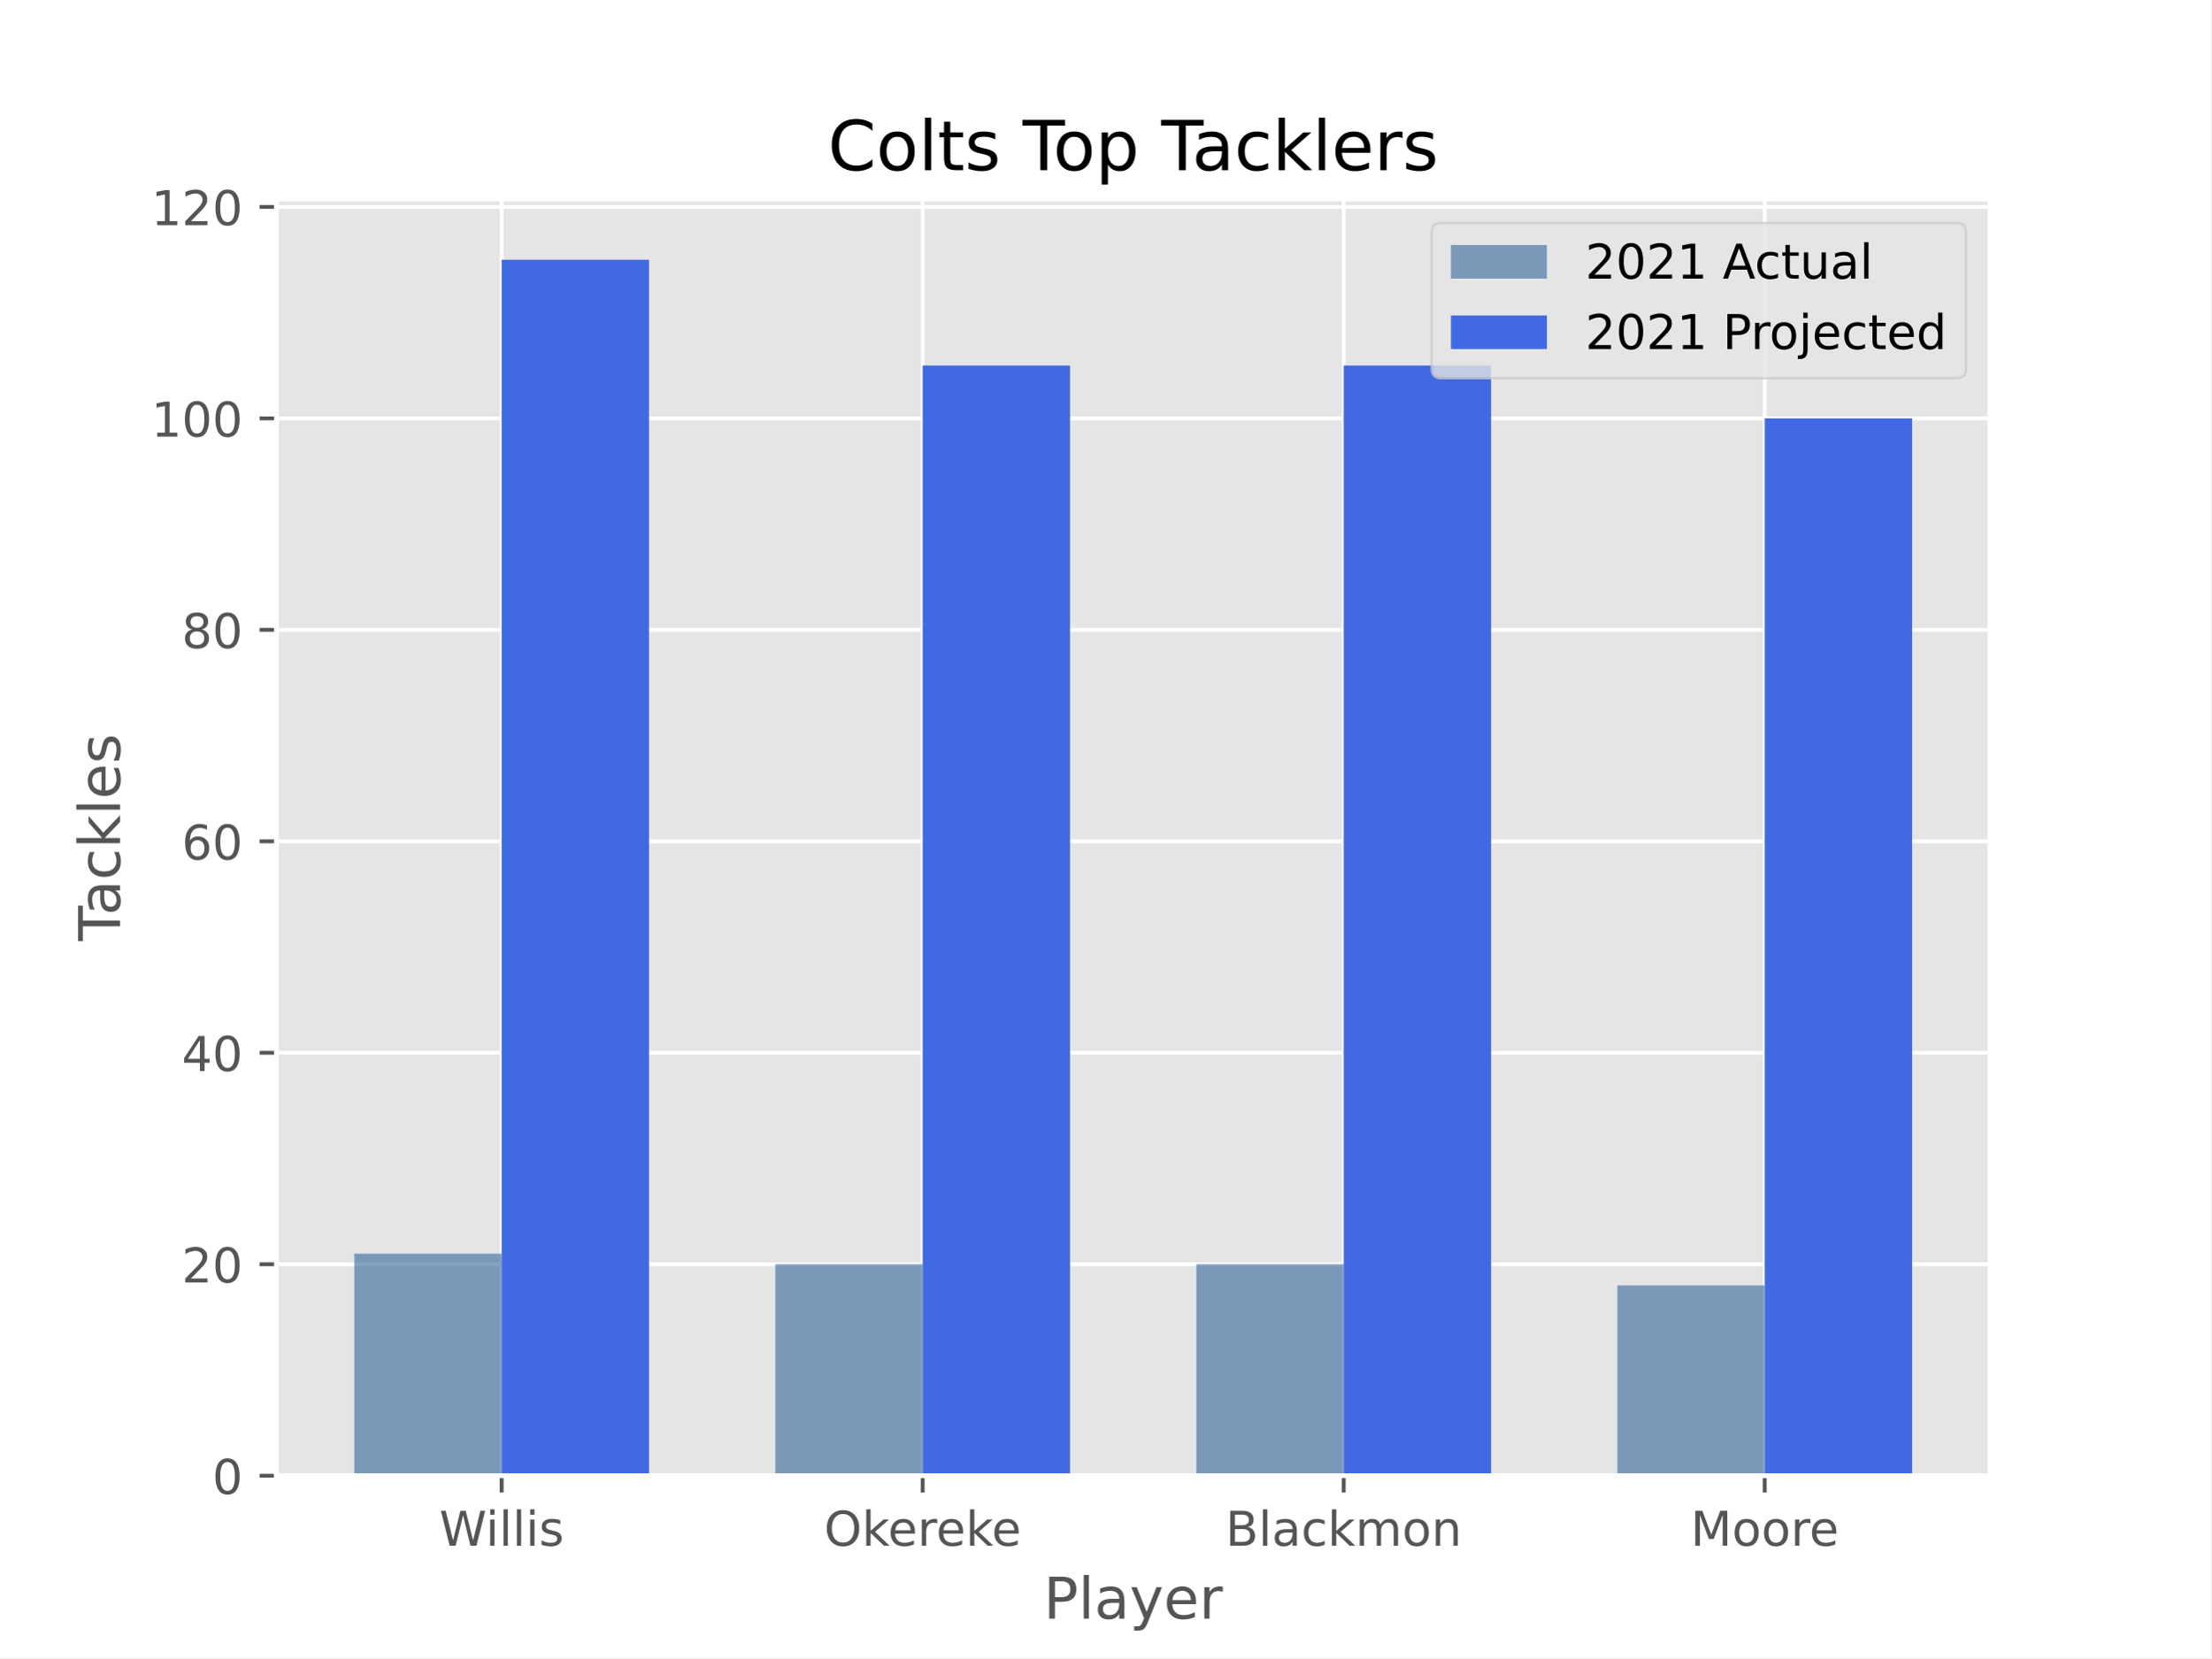
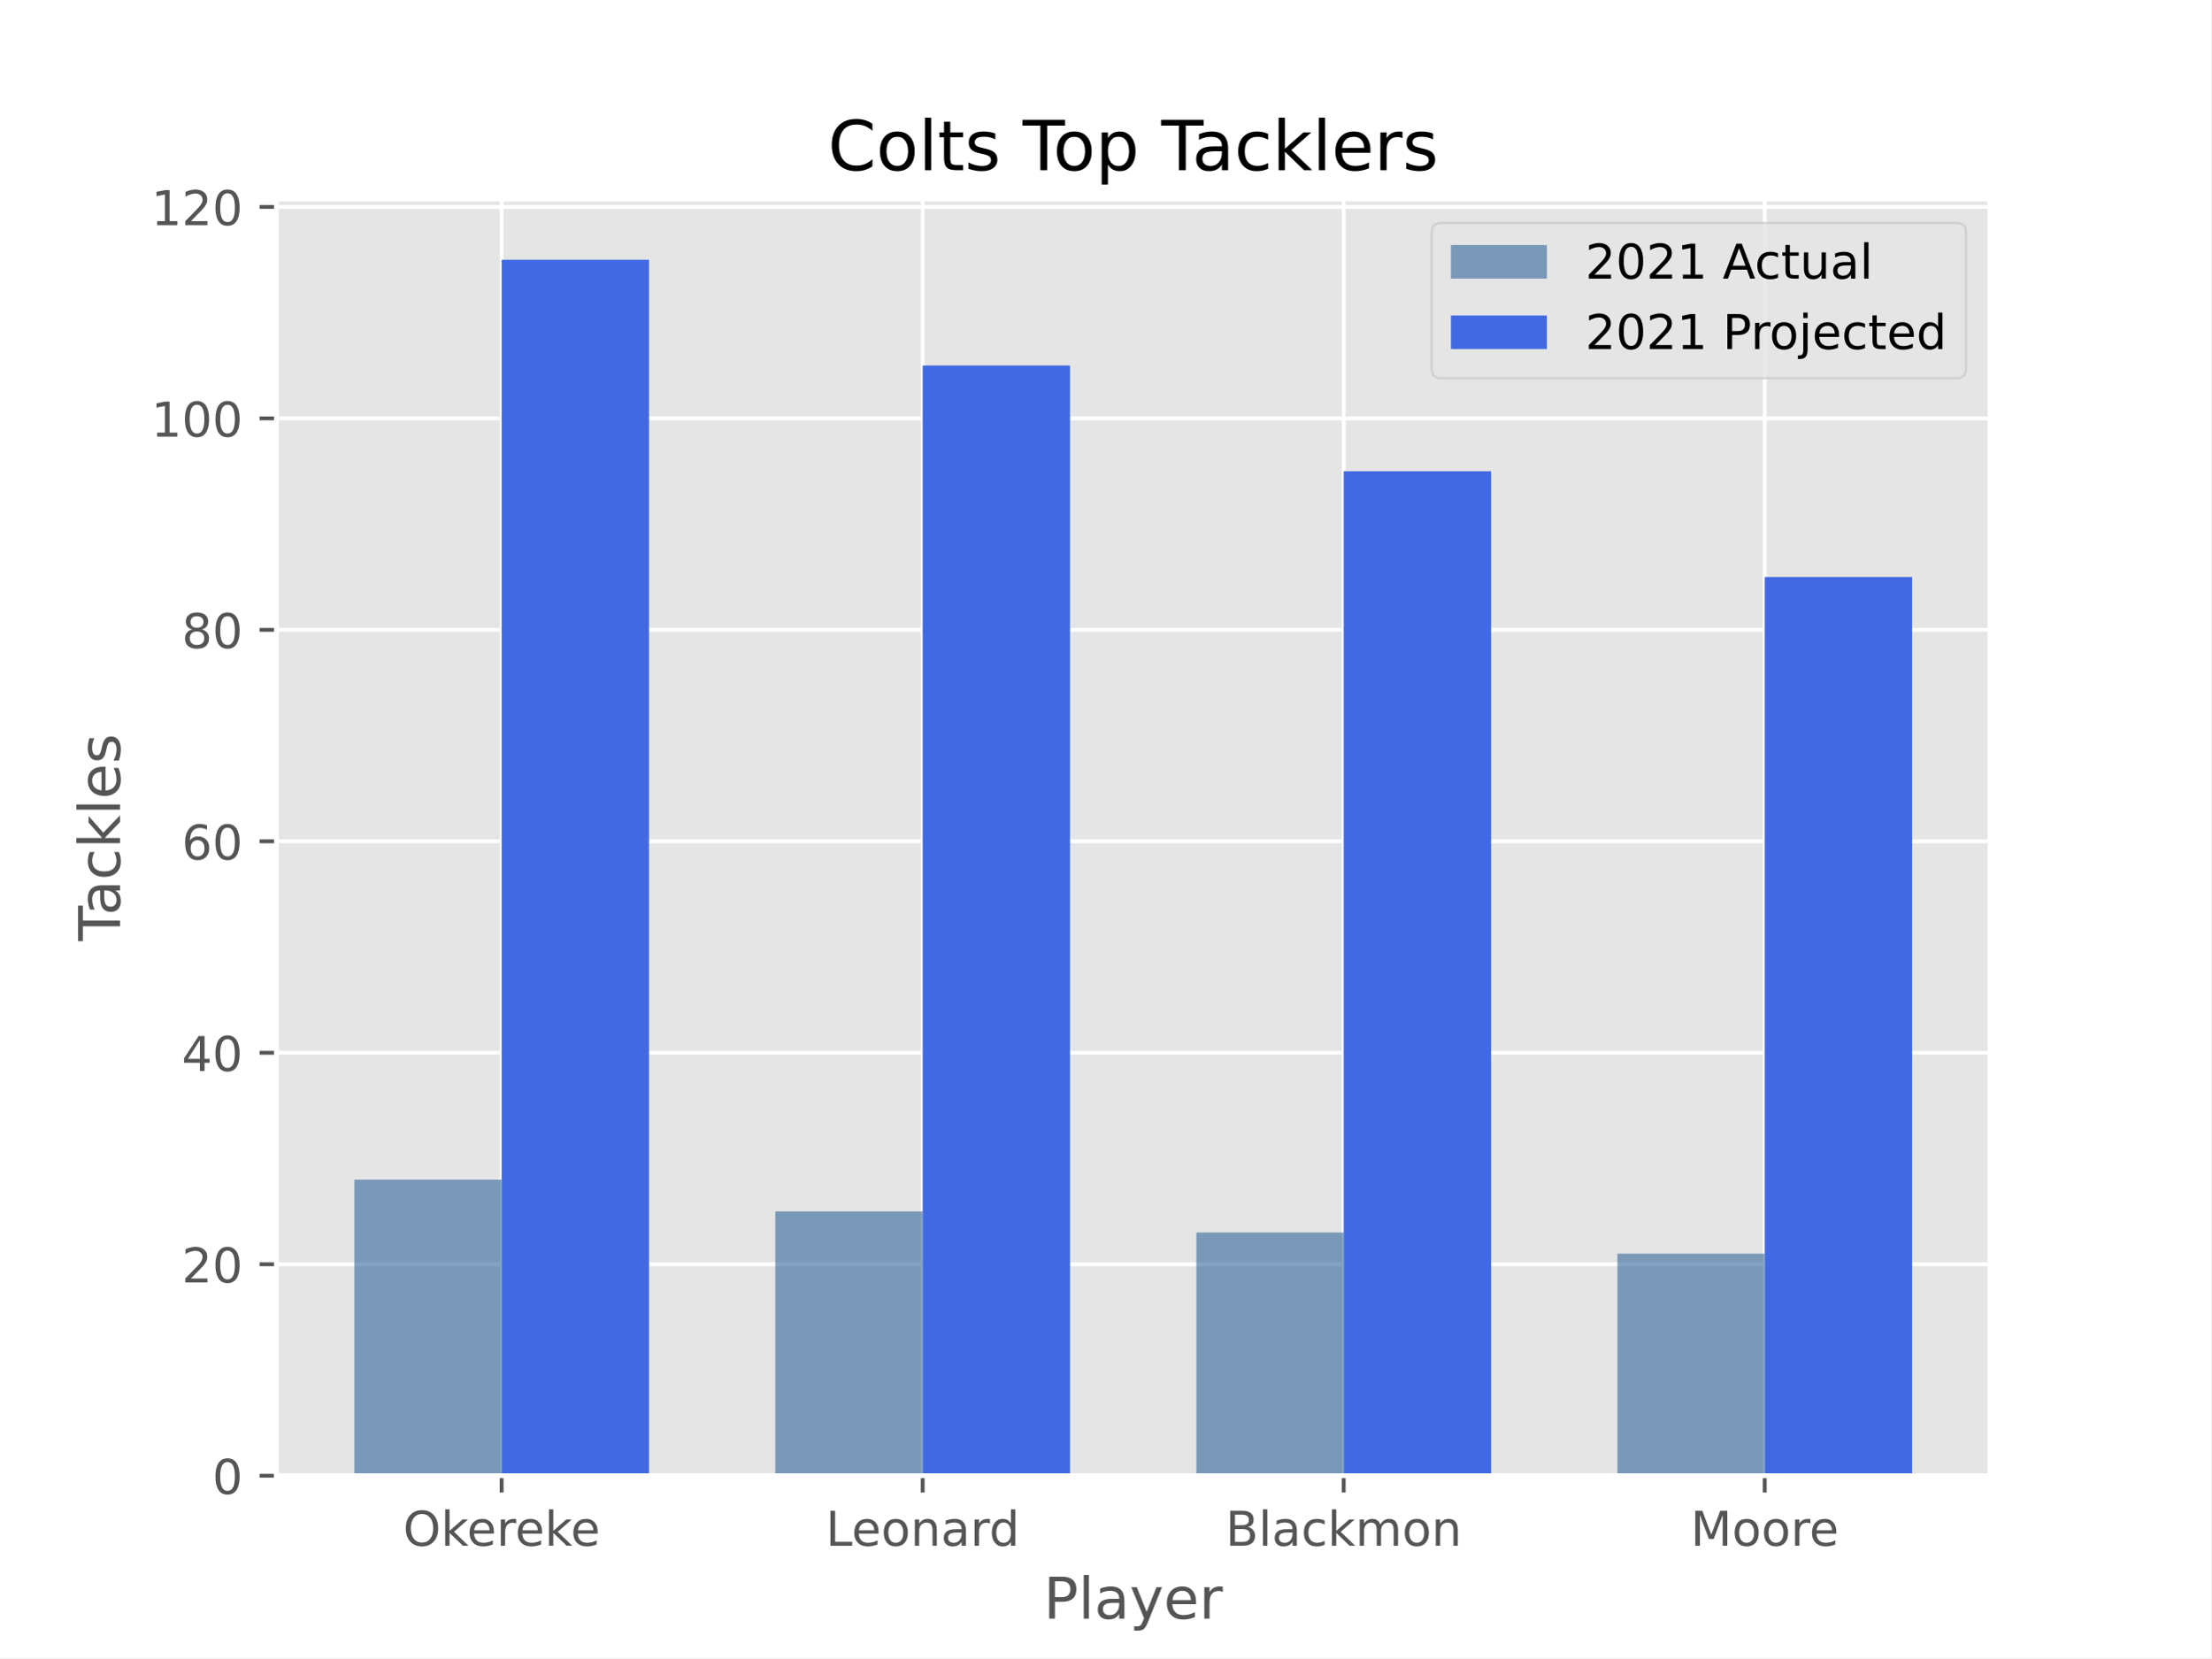
<svg xmlns="http://www.w3.org/2000/svg" xmlns:xlink="http://www.w3.org/1999/xlink" height="345.6pt" version="1.1" viewBox="0 0 460.8 345.6" width="460.8pt">
  <defs>
    <style type="text/css">*{stroke-linecap:butt;stroke-linejoin:round;}</style>
  </defs>
  <g id="figure_1">
    <g id="patch_1">
      <path d="M 0 345.6  L 460.8 345.6  L 460.8 0  L 0 0  z " style="fill:#ffffff;" />
    </g>
    <g id="axes_1">
      <g id="patch_2">
        <path d="M 57.6 307.584  L 414.72 307.584  L 414.72 41.472  L 57.6 41.472  z " style="fill:#e5e5e5;" />
      </g>
      <g id="matplotlib.axis_1">
        <g id="xtick_1">
          <g id="line2d_1">
-             <path clip-path="url(#p666aec63d7)" d="M 104.543 307.584  L 104.543 41.472  " style="fill:none;stroke:#ffffff;stroke-linecap:square;stroke-width:0.8;" />
+             <path clip-path="url(#p96173e5611)" d="M 104.543 307.584  L 104.543 41.472  " style="fill:none;stroke:#ffffff;stroke-linecap:square;stroke-width:0.8;" />
          </g>
          <g id="line2d_2">
            <defs>
-               <path d="M 0 0  L 0 3.5  " id="mc0c460c2e5" style="stroke:#555555;stroke-width:0.8;" />
-             </defs>
-             <g>
-               <use style="fill:#555555;stroke:#555555;stroke-width:0.8;" x="104.543" xlink:href="#mc0c460c2e5" y="307.584" />
+               <path d="M 0 0  L 0 3.5  " id="m11c60d16bc" style="stroke:#555555;stroke-width:0.8;" />
+             </defs>
+             <g>
+               <use style="fill:#555555;stroke:#555555;stroke-width:0.8;" x="104.543" xlink:href="#m11c60d16bc" y="307.584" />
            </g>
          </g>
          <g id="text_1">
-             <g style="fill:#555555;" transform="translate(91.55111 322.1824)scale(0.1 -0.1)">
-               <defs>
-                 <path d="M 213 4666  L 850 4666  L 1831 722  L 2809 4666  L 3519 4666  L 4500 722  L 5478 4666  L 6119 4666  L 4947 0  L 4153 0  L 3169 4050  L 2175 0  L 1381 0  L 213 4666  z " id="DejaVuSans-57" transform="scale(0.015625)" />
-                 <path d="M 603 3500  L 1178 3500  L 1178 0  L 603 0  L 603 3500  z M 603 4863  L 1178 4863  L 1178 4134  L 603 4134  L 603 4863  z " id="DejaVuSans-69" transform="scale(0.015625)" />
-                 <path d="M 603 4863  L 1178 4863  L 1178 0  L 603 0  L 603 4863  z " id="DejaVuSans-6c" transform="scale(0.015625)" />
-                 <path d="M 2834 3397  L 2834 2853  Q 2591 2978 2328 3040  Q 2066 3103 1784 3103  Q 1356 3103 1142 2972  Q 928 2841 928 2578  Q 928 2378 1081 2264  Q 1234 2150 1697 2047  L 1894 2003  Q 2506 1872 2764 1633  Q 3022 1394 3022 966  Q 3022 478 2636 193  Q 2250 -91 1575 -91  Q 1294 -91 989 -36  Q 684 19 347 128  L 347 722  Q 666 556 975 473  Q 1284 391 1588 391  Q 1994 391 2212 530  Q 2431 669 2431 922  Q 2431 1156 2273 1281  Q 2116 1406 1581 1522  L 1381 1569  Q 847 1681 609 1914  Q 372 2147 372 2553  Q 372 3047 722 3315  Q 1072 3584 1716 3584  Q 2034 3584 2315 3537  Q 2597 3491 2834 3397  z " id="DejaVuSans-73" transform="scale(0.015625)" />
-               </defs>
-               <use xlink:href="#DejaVuSans-57" />
-               <use x="96.627" xlink:href="#DejaVuSans-69" />
-               <use x="124.41" xlink:href="#DejaVuSans-6c" />
-               <use x="152.193" xlink:href="#DejaVuSans-6c" />
-               <use x="179.977" xlink:href="#DejaVuSans-69" />
-               <use x="207.76" xlink:href="#DejaVuSans-73" />
-             </g>
-           </g>
-         </g>
-         <g id="xtick_2">
-           <g id="line2d_3">
-             <path clip-path="url(#p666aec63d7)" d="M 192.288 307.584  L 192.288 41.472  " style="fill:none;stroke:#ffffff;stroke-linecap:square;stroke-width:0.8;" />
-           </g>
-           <g id="line2d_4">
-             <g>
-               <use style="fill:#555555;stroke:#555555;stroke-width:0.8;" x="192.288" xlink:href="#mc0c460c2e5" y="307.584" />
-             </g>
-           </g>
-           <g id="text_2">
-             <g style="fill:#555555;" transform="translate(171.751 322.1824)scale(0.1 -0.1)">
+             <g style="fill:#555555;" transform="translate(84.00657 322.1824)scale(0.1 -0.1)">
              <defs>
                <path d="M 2522 4238  Q 1834 4238 1429 3725  Q 1025 3213 1025 2328  Q 1025 1447 1429 934  Q 1834 422 2522 422  Q 3209 422 3611 934  Q 4013 1447 4013 2328  Q 4013 3213 3611 3725  Q 3209 4238 2522 4238  z M 2522 4750  Q 3503 4750 4090 4092  Q 4678 3434 4678 2328  Q 4678 1225 4090 567  Q 3503 -91 2522 -91  Q 1538 -91 948 565  Q 359 1222 359 2328  Q 359 3434 948 4092  Q 1538 4750 2522 4750  z " id="DejaVuSans-4f" transform="scale(0.015625)" />
                <path d="M 581 4863  L 1159 4863  L 1159 1991  L 2875 3500  L 3609 3500  L 1753 1863  L 3688 0  L 2938 0  L 1159 1709  L 1159 0  L 581 0  L 581 4863  z " id="DejaVuSans-6b" transform="scale(0.015625)" />
                <path d="M 3597 1894  L 3597 1613  L 953 1613  Q 991 1019 1311 708  Q 1631 397 2203 397  Q 2534 397 2845 478  Q 3156 559 3463 722  L 3463 178  Q 3153 47 2828 -22  Q 2503 -91 2169 -91  Q 1331 -91 842 396  Q 353 884 353 1716  Q 353 2575 817 3079  Q 1281 3584 2069 3584  Q 2775 3584 3186 3129  Q 3597 2675 3597 1894  z M 3022 2063  Q 3016 2534 2758 2815  Q 2500 3097 2075 3097  Q 1594 3097 1305 2825  Q 1016 2553 972 2059  L 3022 2063  z " id="DejaVuSans-65" transform="scale(0.015625)" />
                <path d="M 2631 2963  Q 2534 3019 2420 3045  Q 2306 3072 2169 3072  Q 1681 3072 1420 2755  Q 1159 2438 1159 1844  L 1159 0  L 581 0  L 581 3500  L 1159 3500  L 1159 2956  Q 1341 3275 1631 3429  Q 1922 3584 2338 3584  Q 2397 3584 2469 3576  Q 2541 3569 2628 3553  L 2631 2963  z " id="DejaVuSans-72" transform="scale(0.015625)" />
              </defs>
              <use xlink:href="#DejaVuSans-4f" />
              <use x="78.711" xlink:href="#DejaVuSans-6b" />
              <use x="132.996" xlink:href="#DejaVuSans-65" />
              <use x="194.52" xlink:href="#DejaVuSans-72" />
              <use x="233.383" xlink:href="#DejaVuSans-65" />
              <use x="294.906" xlink:href="#DejaVuSans-6b" />
              <use x="349.191" xlink:href="#DejaVuSans-65" />
            </g>
          </g>
        </g>
+         <g id="xtick_2">
+           <g id="line2d_3">
+             <path clip-path="url(#p96173e5611)" d="M 192.288 307.584  L 192.288 41.472  " style="fill:none;stroke:#ffffff;stroke-linecap:square;stroke-width:0.8;" />
+           </g>
+           <g id="line2d_4">
+             <g>
+               <use style="fill:#555555;stroke:#555555;stroke-width:0.8;" x="192.288" xlink:href="#m11c60d16bc" y="307.584" />
+             </g>
+           </g>
+           <g id="text_2">
+             <g style="fill:#555555;" transform="translate(172.0784 322.1824)scale(0.1 -0.1)">
+               <defs>
+                 <path d="M 628 4666  L 1259 4666  L 1259 531  L 3531 531  L 3531 0  L 628 0  L 628 4666  z " id="DejaVuSans-4c" transform="scale(0.015625)" />
+                 <path d="M 1959 3097  Q 1497 3097 1228 2736  Q 959 2375 959 1747  Q 959 1119 1226 758  Q 1494 397 1959 397  Q 2419 397 2687 759  Q 2956 1122 2956 1747  Q 2956 2369 2687 2733  Q 2419 3097 1959 3097  z M 1959 3584  Q 2709 3584 3137 3096  Q 3566 2609 3566 1747  Q 3566 888 3137 398  Q 2709 -91 1959 -91  Q 1206 -91 779 398  Q 353 888 353 1747  Q 353 2609 779 3096  Q 1206 3584 1959 3584  z " id="DejaVuSans-6f" transform="scale(0.015625)" />
+                 <path d="M 3513 2113  L 3513 0  L 2938 0  L 2938 2094  Q 2938 2591 2744 2837  Q 2550 3084 2163 3084  Q 1697 3084 1428 2787  Q 1159 2491 1159 1978  L 1159 0  L 581 0  L 581 3500  L 1159 3500  L 1159 2956  Q 1366 3272 1645 3428  Q 1925 3584 2291 3584  Q 2894 3584 3203 3211  Q 3513 2838 3513 2113  z " id="DejaVuSans-6e" transform="scale(0.015625)" />
+                 <path d="M 2194 1759  Q 1497 1759 1228 1600  Q 959 1441 959 1056  Q 959 750 1161 570  Q 1363 391 1709 391  Q 2188 391 2477 730  Q 2766 1069 2766 1631  L 2766 1759  L 2194 1759  z M 3341 1997  L 3341 0  L 2766 0  L 2766 531  Q 2569 213 2275 61  Q 1981 -91 1556 -91  Q 1019 -91 701 211  Q 384 513 384 1019  Q 384 1609 779 1909  Q 1175 2209 1959 2209  L 2766 2209  L 2766 2266  Q 2766 2663 2505 2880  Q 2244 3097 1772 3097  Q 1472 3097 1187 3025  Q 903 2953 641 2809  L 641 3341  Q 956 3463 1253 3523  Q 1550 3584 1831 3584  Q 2591 3584 2966 3190  Q 3341 2797 3341 1997  z " id="DejaVuSans-61" transform="scale(0.015625)" />
+                 <path d="M 2906 2969  L 2906 4863  L 3481 4863  L 3481 0  L 2906 0  L 2906 525  Q 2725 213 2448 61  Q 2172 -91 1784 -91  Q 1150 -91 751 415  Q 353 922 353 1747  Q 353 2572 751 3078  Q 1150 3584 1784 3584  Q 2172 3584 2448 3432  Q 2725 3281 2906 2969  z M 947 1747  Q 947 1113 1208 752  Q 1469 391 1925 391  Q 2381 391 2643 752  Q 2906 1113 2906 1747  Q 2906 2381 2643 2742  Q 2381 3103 1925 3103  Q 1469 3103 1208 2742  Q 947 2381 947 1747  z " id="DejaVuSans-64" transform="scale(0.015625)" />
+               </defs>
+               <use xlink:href="#DejaVuSans-4c" />
+               <use x="53.963" xlink:href="#DejaVuSans-65" />
+               <use x="115.486" xlink:href="#DejaVuSans-6f" />
+               <use x="176.668" xlink:href="#DejaVuSans-6e" />
+               <use x="240.047" xlink:href="#DejaVuSans-61" />
+               <use x="301.326" xlink:href="#DejaVuSans-72" />
+               <use x="340.689" xlink:href="#DejaVuSans-64" />
+             </g>
+           </g>
+         </g>
        <g id="xtick_3">
          <g id="line2d_5">
-             <path clip-path="url(#p666aec63d7)" d="M 280.032 307.584  L 280.032 41.472  " style="fill:none;stroke:#ffffff;stroke-linecap:square;stroke-width:0.8;" />
+             <path clip-path="url(#p96173e5611)" d="M 280.032 307.584  L 280.032 41.472  " style="fill:none;stroke:#ffffff;stroke-linecap:square;stroke-width:0.8;" />
          </g>
          <g id="line2d_6">
            <g>
-               <use style="fill:#555555;stroke:#555555;stroke-width:0.8;" x="280.032" xlink:href="#mc0c460c2e5" y="307.584" />
+               <use style="fill:#555555;stroke:#555555;stroke-width:0.8;" x="280.032" xlink:href="#m11c60d16bc" y="307.584" />
            </g>
          </g>
          <g id="text_3">
            <g style="fill:#555555;" transform="translate(255.4057 322.1824)scale(0.1 -0.1)">
              <defs>
                <path d="M 1259 2228  L 1259 519  L 2272 519  Q 2781 519 3026 730  Q 3272 941 3272 1375  Q 3272 1813 3026 2020  Q 2781 2228 2272 2228  L 1259 2228  z M 1259 4147  L 1259 2741  L 2194 2741  Q 2656 2741 2882 2914  Q 3109 3088 3109 3444  Q 3109 3797 2882 3972  Q 2656 4147 2194 4147  L 1259 4147  z M 628 4666  L 2241 4666  Q 2963 4666 3353 4366  Q 3744 4066 3744 3513  Q 3744 3084 3544 2831  Q 3344 2578 2956 2516  Q 3422 2416 3680 2098  Q 3938 1781 3938 1306  Q 3938 681 3513 340  Q 3088 0 2303 0  L 628 0  L 628 4666  z " id="DejaVuSans-42" transform="scale(0.015625)" />
-                 <path d="M 2194 1759  Q 1497 1759 1228 1600  Q 959 1441 959 1056  Q 959 750 1161 570  Q 1363 391 1709 391  Q 2188 391 2477 730  Q 2766 1069 2766 1631  L 2766 1759  L 2194 1759  z M 3341 1997  L 3341 0  L 2766 0  L 2766 531  Q 2569 213 2275 61  Q 1981 -91 1556 -91  Q 1019 -91 701 211  Q 384 513 384 1019  Q 384 1609 779 1909  Q 1175 2209 1959 2209  L 2766 2209  L 2766 2266  Q 2766 2663 2505 2880  Q 2244 3097 1772 3097  Q 1472 3097 1187 3025  Q 903 2953 641 2809  L 641 3341  Q 956 3463 1253 3523  Q 1550 3584 1831 3584  Q 2591 3584 2966 3190  Q 3341 2797 3341 1997  z " id="DejaVuSans-61" transform="scale(0.015625)" />
+                 <path d="M 603 4863  L 1178 4863  L 1178 0  L 603 0  L 603 4863  z " id="DejaVuSans-6c" transform="scale(0.015625)" />
                <path d="M 3122 3366  L 3122 2828  Q 2878 2963 2633 3030  Q 2388 3097 2138 3097  Q 1578 3097 1268 2742  Q 959 2388 959 1747  Q 959 1106 1268 751  Q 1578 397 2138 397  Q 2388 397 2633 464  Q 2878 531 3122 666  L 3122 134  Q 2881 22 2623 -34  Q 2366 -91 2075 -91  Q 1284 -91 818 406  Q 353 903 353 1747  Q 353 2603 823 3093  Q 1294 3584 2113 3584  Q 2378 3584 2631 3529  Q 2884 3475 3122 3366  z " id="DejaVuSans-63" transform="scale(0.015625)" />
                <path d="M 3328 2828  Q 3544 3216 3844 3400  Q 4144 3584 4550 3584  Q 5097 3584 5394 3201  Q 5691 2819 5691 2113  L 5691 0  L 5113 0  L 5113 2094  Q 5113 2597 4934 2840  Q 4756 3084 4391 3084  Q 3944 3084 3684 2787  Q 3425 2491 3425 1978  L 3425 0  L 2847 0  L 2847 2094  Q 2847 2600 2669 2842  Q 2491 3084 2119 3084  Q 1678 3084 1418 2786  Q 1159 2488 1159 1978  L 1159 0  L 581 0  L 581 3500  L 1159 3500  L 1159 2956  Q 1356 3278 1631 3431  Q 1906 3584 2284 3584  Q 2666 3584 2933 3390  Q 3200 3197 3328 2828  z " id="DejaVuSans-6d" transform="scale(0.015625)" />
-                 <path d="M 1959 3097  Q 1497 3097 1228 2736  Q 959 2375 959 1747  Q 959 1119 1226 758  Q 1494 397 1959 397  Q 2419 397 2687 759  Q 2956 1122 2956 1747  Q 2956 2369 2687 2733  Q 2419 3097 1959 3097  z M 1959 3584  Q 2709 3584 3137 3096  Q 3566 2609 3566 1747  Q 3566 888 3137 398  Q 2709 -91 1959 -91  Q 1206 -91 779 398  Q 353 888 353 1747  Q 353 2609 779 3096  Q 1206 3584 1959 3584  z " id="DejaVuSans-6f" transform="scale(0.015625)" />
-                 <path d="M 3513 2113  L 3513 0  L 2938 0  L 2938 2094  Q 2938 2591 2744 2837  Q 2550 3084 2163 3084  Q 1697 3084 1428 2787  Q 1159 2491 1159 1978  L 1159 0  L 581 0  L 581 3500  L 1159 3500  L 1159 2956  Q 1366 3272 1645 3428  Q 1925 3584 2291 3584  Q 2894 3584 3203 3211  Q 3513 2838 3513 2113  z " id="DejaVuSans-6e" transform="scale(0.015625)" />
              </defs>
              <use xlink:href="#DejaVuSans-42" />
              <use x="68.604" xlink:href="#DejaVuSans-6c" />
              <use x="96.387" xlink:href="#DejaVuSans-61" />
              <use x="157.666" xlink:href="#DejaVuSans-63" />
              <use x="212.646" xlink:href="#DejaVuSans-6b" />
              <use x="270.557" xlink:href="#DejaVuSans-6d" />
              <use x="367.969" xlink:href="#DejaVuSans-6f" />
              <use x="429.15" xlink:href="#DejaVuSans-6e" />
            </g>
          </g>
        </g>
        <g id="xtick_4">
          <g id="line2d_7">
-             <path clip-path="url(#p666aec63d7)" d="M 367.777 307.584  L 367.777 41.472  " style="fill:none;stroke:#ffffff;stroke-linecap:square;stroke-width:0.8;" />
+             <path clip-path="url(#p96173e5611)" d="M 367.777 307.584  L 367.777 41.472  " style="fill:none;stroke:#ffffff;stroke-linecap:square;stroke-width:0.8;" />
          </g>
          <g id="line2d_8">
            <g>
-               <use style="fill:#555555;stroke:#555555;stroke-width:0.8;" x="367.777" xlink:href="#mc0c460c2e5" y="307.584" />
+               <use style="fill:#555555;stroke:#555555;stroke-width:0.8;" x="367.777" xlink:href="#m11c60d16bc" y="307.584" />
            </g>
          </g>
          <g id="text_4">
            <g style="fill:#555555;" transform="translate(352.3244 322.1824)scale(0.1 -0.1)">
              <defs>
                <path d="M 628 4666  L 1569 4666  L 2759 1491  L 3956 4666  L 4897 4666  L 4897 0  L 4281 0  L 4281 4097  L 3078 897  L 2444 897  L 1241 4097  L 1241 0  L 628 0  L 628 4666  z " id="DejaVuSans-4d" transform="scale(0.015625)" />
              </defs>
              <use xlink:href="#DejaVuSans-4d" />
              <use x="86.279" xlink:href="#DejaVuSans-6f" />
              <use x="147.461" xlink:href="#DejaVuSans-6f" />
              <use x="208.643" xlink:href="#DejaVuSans-72" />
              <use x="247.506" xlink:href="#DejaVuSans-65" />
            </g>
          </g>
        </g>
        <g id="text_5">
          <g style="fill:#555555;" transform="translate(217.4888 337.3802)scale(0.12 -0.12)">
            <defs>
              <path d="M 1259 4147  L 1259 2394  L 2053 2394  Q 2494 2394 2734 2622  Q 2975 2850 2975 3272  Q 2975 3691 2734 3919  Q 2494 4147 2053 4147  L 1259 4147  z M 628 4666  L 2053 4666  Q 2838 4666 3239 4311  Q 3641 3956 3641 3272  Q 3641 2581 3239 2228  Q 2838 1875 2053 1875  L 1259 1875  L 1259 0  L 628 0  L 628 4666  z " id="DejaVuSans-50" transform="scale(0.015625)" />
              <path d="M 2059 -325  Q 1816 -950 1584 -1140  Q 1353 -1331 966 -1331  L 506 -1331  L 506 -850  L 844 -850  Q 1081 -850 1212 -737  Q 1344 -625 1503 -206  L 1606 56  L 191 3500  L 800 3500  L 1894 763  L 2988 3500  L 3597 3500  L 2059 -325  z " id="DejaVuSans-79" transform="scale(0.015625)" />
            </defs>
            <use xlink:href="#DejaVuSans-50" />
            <use x="60.303" xlink:href="#DejaVuSans-6c" />
            <use x="88.086" xlink:href="#DejaVuSans-61" />
            <use x="149.365" xlink:href="#DejaVuSans-79" />
            <use x="208.545" xlink:href="#DejaVuSans-65" />
            <use x="270.068" xlink:href="#DejaVuSans-72" />
          </g>
        </g>
      </g>
      <g id="matplotlib.axis_2">
        <g id="ytick_1">
          <g id="line2d_9">
-             <path clip-path="url(#p666aec63d7)" d="M 57.6 307.584  L 414.72 307.584  " style="fill:none;stroke:#ffffff;stroke-linecap:square;stroke-width:0.8;" />
+             <path clip-path="url(#p96173e5611)" d="M 57.6 307.584  L 414.72 307.584  " style="fill:none;stroke:#ffffff;stroke-linecap:square;stroke-width:0.8;" />
          </g>
          <g id="line2d_10">
            <defs>
-               <path d="M 0 0  L -3.5 0  " id="m3e9a47da35" style="stroke:#555555;stroke-width:0.8;" />
-             </defs>
-             <g>
-               <use style="fill:#555555;stroke:#555555;stroke-width:0.8;" x="57.6" xlink:href="#m3e9a47da35" y="307.584" />
+               <path d="M 0 0  L -3.5 0  " id="m90394d0666" style="stroke:#555555;stroke-width:0.8;" />
+             </defs>
+             <g>
+               <use style="fill:#555555;stroke:#555555;stroke-width:0.8;" x="57.6" xlink:href="#m90394d0666" y="307.584" />
            </g>
          </g>
          <g id="text_6">
            <g style="fill:#555555;" transform="translate(44.2375 311.3832)scale(0.1 -0.1)">
              <defs>
                <path d="M 2034 4250  Q 1547 4250 1301 3770  Q 1056 3291 1056 2328  Q 1056 1369 1301 889  Q 1547 409 2034 409  Q 2525 409 2770 889  Q 3016 1369 3016 2328  Q 3016 3291 2770 3770  Q 2525 4250 2034 4250  z M 2034 4750  Q 2819 4750 3233 4129  Q 3647 3509 3647 2328  Q 3647 1150 3233 529  Q 2819 -91 2034 -91  Q 1250 -91 836 529  Q 422 1150 422 2328  Q 422 3509 836 4129  Q 1250 4750 2034 4750  z " id="DejaVuSans-30" transform="scale(0.015625)" />
              </defs>
              <use xlink:href="#DejaVuSans-30" />
            </g>
          </g>
        </g>
        <g id="ytick_2">
          <g id="line2d_11">
-             <path clip-path="url(#p666aec63d7)" d="M 57.6 263.507  L 414.72 263.507  " style="fill:none;stroke:#ffffff;stroke-linecap:square;stroke-width:0.8;" />
+             <path clip-path="url(#p96173e5611)" d="M 57.6 263.507  L 414.72 263.507  " style="fill:none;stroke:#ffffff;stroke-linecap:square;stroke-width:0.8;" />
          </g>
          <g id="line2d_12">
            <g>
-               <use style="fill:#555555;stroke:#555555;stroke-width:0.8;" x="57.6" xlink:href="#m3e9a47da35" y="263.507" />
+               <use style="fill:#555555;stroke:#555555;stroke-width:0.8;" x="57.6" xlink:href="#m90394d0666" y="263.507" />
            </g>
          </g>
          <g id="text_7">
            <g style="fill:#555555;" transform="translate(37.875 267.3067)scale(0.1 -0.1)">
              <defs>
                <path d="M 1228 531  L 3431 531  L 3431 0  L 469 0  L 469 531  Q 828 903 1448 1529  Q 2069 2156 2228 2338  Q 2531 2678 2651 2914  Q 2772 3150 2772 3378  Q 2772 3750 2511 3984  Q 2250 4219 1831 4219  Q 1534 4219 1204 4116  Q 875 4013 500 3803  L 500 4441  Q 881 4594 1212 4672  Q 1544 4750 1819 4750  Q 2544 4750 2975 4387  Q 3406 4025 3406 3419  Q 3406 3131 3298 2873  Q 3191 2616 2906 2266  Q 2828 2175 2409 1742  Q 1991 1309 1228 531  z " id="DejaVuSans-32" transform="scale(0.015625)" />
              </defs>
              <use xlink:href="#DejaVuSans-32" />
              <use x="63.623" xlink:href="#DejaVuSans-30" />
            </g>
          </g>
        </g>
        <g id="ytick_3">
          <g id="line2d_13">
-             <path clip-path="url(#p666aec63d7)" d="M 57.6 219.431  L 414.72 219.431  " style="fill:none;stroke:#ffffff;stroke-linecap:square;stroke-width:0.8;" />
+             <path clip-path="url(#p96173e5611)" d="M 57.6 219.431  L 414.72 219.431  " style="fill:none;stroke:#ffffff;stroke-linecap:square;stroke-width:0.8;" />
          </g>
          <g id="line2d_14">
            <g>
-               <use style="fill:#555555;stroke:#555555;stroke-width:0.8;" x="57.6" xlink:href="#m3e9a47da35" y="219.431" />
+               <use style="fill:#555555;stroke:#555555;stroke-width:0.8;" x="57.6" xlink:href="#m90394d0666" y="219.431" />
            </g>
          </g>
          <g id="text_8">
            <g style="fill:#555555;" transform="translate(37.875 223.2302)scale(0.1 -0.1)">
              <defs>
                <path d="M 2419 4116  L 825 1625  L 2419 1625  L 2419 4116  z M 2253 4666  L 3047 4666  L 3047 1625  L 3713 1625  L 3713 1100  L 3047 1100  L 3047 0  L 2419 0  L 2419 1100  L 313 1100  L 313 1709  L 2253 4666  z " id="DejaVuSans-34" transform="scale(0.015625)" />
              </defs>
              <use xlink:href="#DejaVuSans-34" />
              <use x="63.623" xlink:href="#DejaVuSans-30" />
            </g>
          </g>
        </g>
        <g id="ytick_4">
          <g id="line2d_15">
-             <path clip-path="url(#p666aec63d7)" d="M 57.6 175.354  L 414.72 175.354  " style="fill:none;stroke:#ffffff;stroke-linecap:square;stroke-width:0.8;" />
+             <path clip-path="url(#p96173e5611)" d="M 57.6 175.354  L 414.72 175.354  " style="fill:none;stroke:#ffffff;stroke-linecap:square;stroke-width:0.8;" />
          </g>
          <g id="line2d_16">
            <g>
-               <use style="fill:#555555;stroke:#555555;stroke-width:0.8;" x="57.6" xlink:href="#m3e9a47da35" y="175.354" />
+               <use style="fill:#555555;stroke:#555555;stroke-width:0.8;" x="57.6" xlink:href="#m90394d0666" y="175.354" />
            </g>
          </g>
          <g id="text_9">
            <g style="fill:#555555;" transform="translate(37.875 179.1537)scale(0.1 -0.1)">
              <defs>
                <path d="M 2113 2584  Q 1688 2584 1439 2293  Q 1191 2003 1191 1497  Q 1191 994 1439 701  Q 1688 409 2113 409  Q 2538 409 2786 701  Q 3034 994 3034 1497  Q 3034 2003 2786 2293  Q 2538 2584 2113 2584  z M 3366 4563  L 3366 3988  Q 3128 4100 2886 4159  Q 2644 4219 2406 4219  Q 1781 4219 1451 3797  Q 1122 3375 1075 2522  Q 1259 2794 1537 2939  Q 1816 3084 2150 3084  Q 2853 3084 3261 2657  Q 3669 2231 3669 1497  Q 3669 778 3244 343  Q 2819 -91 2113 -91  Q 1303 -91 875 529  Q 447 1150 447 2328  Q 447 3434 972 4092  Q 1497 4750 2381 4750  Q 2619 4750 2861 4703  Q 3103 4656 3366 4563  z " id="DejaVuSans-36" transform="scale(0.015625)" />
              </defs>
              <use xlink:href="#DejaVuSans-36" />
              <use x="63.623" xlink:href="#DejaVuSans-30" />
            </g>
          </g>
        </g>
        <g id="ytick_5">
          <g id="line2d_17">
-             <path clip-path="url(#p666aec63d7)" d="M 57.6 131.278  L 414.72 131.278  " style="fill:none;stroke:#ffffff;stroke-linecap:square;stroke-width:0.8;" />
+             <path clip-path="url(#p96173e5611)" d="M 57.6 131.278  L 414.72 131.278  " style="fill:none;stroke:#ffffff;stroke-linecap:square;stroke-width:0.8;" />
          </g>
          <g id="line2d_18">
            <g>
-               <use style="fill:#555555;stroke:#555555;stroke-width:0.8;" x="57.6" xlink:href="#m3e9a47da35" y="131.278" />
+               <use style="fill:#555555;stroke:#555555;stroke-width:0.8;" x="57.6" xlink:href="#m90394d0666" y="131.278" />
            </g>
          </g>
          <g id="text_10">
            <g style="fill:#555555;" transform="translate(37.875 135.0771)scale(0.1 -0.1)">
              <defs>
                <path d="M 2034 2216  Q 1584 2216 1326 1975  Q 1069 1734 1069 1313  Q 1069 891 1326 650  Q 1584 409 2034 409  Q 2484 409 2743 651  Q 3003 894 3003 1313  Q 3003 1734 2745 1975  Q 2488 2216 2034 2216  z M 1403 2484  Q 997 2584 770 2862  Q 544 3141 544 3541  Q 544 4100 942 4425  Q 1341 4750 2034 4750  Q 2731 4750 3128 4425  Q 3525 4100 3525 3541  Q 3525 3141 3298 2862  Q 3072 2584 2669 2484  Q 3125 2378 3379 2068  Q 3634 1759 3634 1313  Q 3634 634 3220 271  Q 2806 -91 2034 -91  Q 1263 -91 848 271  Q 434 634 434 1313  Q 434 1759 690 2068  Q 947 2378 1403 2484  z M 1172 3481  Q 1172 3119 1398 2916  Q 1625 2713 2034 2713  Q 2441 2713 2670 2916  Q 2900 3119 2900 3481  Q 2900 3844 2670 4047  Q 2441 4250 2034 4250  Q 1625 4250 1398 4047  Q 1172 3844 1172 3481  z " id="DejaVuSans-38" transform="scale(0.015625)" />
              </defs>
              <use xlink:href="#DejaVuSans-38" />
              <use x="63.623" xlink:href="#DejaVuSans-30" />
            </g>
          </g>
        </g>
        <g id="ytick_6">
          <g id="line2d_19">
-             <path clip-path="url(#p666aec63d7)" d="M 57.6 87.201  L 414.72 87.201  " style="fill:none;stroke:#ffffff;stroke-linecap:square;stroke-width:0.8;" />
+             <path clip-path="url(#p96173e5611)" d="M 57.6 87.201  L 414.72 87.201  " style="fill:none;stroke:#ffffff;stroke-linecap:square;stroke-width:0.8;" />
          </g>
          <g id="line2d_20">
            <g>
-               <use style="fill:#555555;stroke:#555555;stroke-width:0.8;" x="57.6" xlink:href="#m3e9a47da35" y="87.201" />
+               <use style="fill:#555555;stroke:#555555;stroke-width:0.8;" x="57.6" xlink:href="#m90394d0666" y="87.201" />
            </g>
          </g>
          <g id="text_11">
            <g style="fill:#555555;" transform="translate(31.5125 91.00061)scale(0.1 -0.1)">
              <defs>
                <path d="M 794 531  L 1825 531  L 1825 4091  L 703 3866  L 703 4441  L 1819 4666  L 2450 4666  L 2450 531  L 3481 531  L 3481 0  L 794 0  L 794 531  z " id="DejaVuSans-31" transform="scale(0.015625)" />
              </defs>
              <use xlink:href="#DejaVuSans-31" />
              <use x="63.623" xlink:href="#DejaVuSans-30" />
              <use x="127.246" xlink:href="#DejaVuSans-30" />
            </g>
          </g>
        </g>
        <g id="ytick_7">
          <g id="line2d_21">
-             <path clip-path="url(#p666aec63d7)" d="M 57.6 43.125  L 414.72 43.125  " style="fill:none;stroke:#ffffff;stroke-linecap:square;stroke-width:0.8;" />
+             <path clip-path="url(#p96173e5611)" d="M 57.6 43.125  L 414.72 43.125  " style="fill:none;stroke:#ffffff;stroke-linecap:square;stroke-width:0.8;" />
          </g>
          <g id="line2d_22">
            <g>
-               <use style="fill:#555555;stroke:#555555;stroke-width:0.8;" x="57.6" xlink:href="#m3e9a47da35" y="43.125" />
+               <use style="fill:#555555;stroke:#555555;stroke-width:0.8;" x="57.6" xlink:href="#m90394d0666" y="43.125" />
            </g>
          </g>
          <g id="text_12">
            <g style="fill:#555555;" transform="translate(31.5125 46.92409)scale(0.1 -0.1)">
              <use xlink:href="#DejaVuSans-31" />
              <use x="63.623" xlink:href="#DejaVuSans-32" />
              <use x="127.246" xlink:href="#DejaVuSans-30" />
            </g>
          </g>
        </g>
        <g id="text_13">
          <g style="fill:#555555;" transform="translate(25.01687 196.1374)rotate(-90)scale(0.12 -0.12)">
            <defs>
              <path d="M -19 4666  L 3928 4666  L 3928 4134  L 2272 4134  L 2272 0  L 1638 0  L 1638 4134  L -19 4134  L -19 4666  z " id="DejaVuSans-54" transform="scale(0.015625)" />
+               <path d="M 2834 3397  L 2834 2853  Q 2591 2978 2328 3040  Q 2066 3103 1784 3103  Q 1356 3103 1142 2972  Q 928 2841 928 2578  Q 928 2378 1081 2264  Q 1234 2150 1697 2047  L 1894 2003  Q 2506 1872 2764 1633  Q 3022 1394 3022 966  Q 3022 478 2636 193  Q 2250 -91 1575 -91  Q 1294 -91 989 -36  Q 684 19 347 128  L 347 722  Q 666 556 975 473  Q 1284 391 1588 391  Q 1994 391 2212 530  Q 2431 669 2431 922  Q 2431 1156 2273 1281  Q 2116 1406 1581 1522  L 1381 1569  Q 847 1681 609 1914  Q 372 2147 372 2553  Q 372 3047 722 3315  Q 1072 3584 1716 3584  Q 2034 3584 2315 3537  Q 2597 3491 2834 3397  z " id="DejaVuSans-73" transform="scale(0.015625)" />
            </defs>
            <use xlink:href="#DejaVuSans-54" />
            <use x="44.584" xlink:href="#DejaVuSans-61" />
            <use x="105.863" xlink:href="#DejaVuSans-63" />
            <use x="160.844" xlink:href="#DejaVuSans-6b" />
            <use x="218.754" xlink:href="#DejaVuSans-6c" />
            <use x="246.537" xlink:href="#DejaVuSans-65" />
            <use x="308.061" xlink:href="#DejaVuSans-73" />
          </g>
        </g>
      </g>
      <g id="patch_3">
-         <path clip-path="url(#p666aec63d7)" d="M 73.833 307.584  L 104.543 307.584  L 104.543 261.304  L 73.833 261.304  z " style="fill:#336699;fill-opacity:0.6;" />
+         <path clip-path="url(#p96173e5611)" d="M 73.833 307.584  L 104.543 307.584  L 104.543 245.877  L 73.833 245.877  z " style="fill:#336699;fill-opacity:0.6;" />
      </g>
      <g id="patch_4">
-         <path clip-path="url(#p666aec63d7)" d="M 161.577 307.584  L 192.288 307.584  L 192.288 263.507  L 161.577 263.507  z " style="fill:#336699;fill-opacity:0.6;" />
+         <path clip-path="url(#p96173e5611)" d="M 161.577 307.584  L 192.288 307.584  L 192.288 252.488  L 161.577 252.488  z " style="fill:#336699;fill-opacity:0.6;" />
      </g>
      <g id="patch_5">
-         <path clip-path="url(#p666aec63d7)" d="M 249.322 307.584  L 280.032 307.584  L 280.032 263.507  L 249.322 263.507  z " style="fill:#336699;fill-opacity:0.6;" />
+         <path clip-path="url(#p96173e5611)" d="M 249.322 307.584  L 280.032 307.584  L 280.032 256.896  L 249.322 256.896  z " style="fill:#336699;fill-opacity:0.6;" />
      </g>
      <g id="patch_6">
-         <path clip-path="url(#p666aec63d7)" d="M 337.066 307.584  L 367.777 307.584  L 367.777 267.915  L 337.066 267.915  z " style="fill:#336699;fill-opacity:0.6;" />
+         <path clip-path="url(#p96173e5611)" d="M 337.066 307.584  L 367.777 307.584  L 367.777 261.304  L 337.066 261.304  z " style="fill:#336699;fill-opacity:0.6;" />
      </g>
      <g id="patch_7">
-         <path clip-path="url(#p666aec63d7)" d="M 104.543 307.584  L 135.254 307.584  L 135.254 54.144  L 104.543 54.144  z " style="fill:#4169e1;" />
+         <path clip-path="url(#p96173e5611)" d="M 104.543 307.584  L 135.254 307.584  L 135.254 54.144  L 104.543 54.144  z " style="fill:#4169e1;" />
      </g>
      <g id="patch_8">
-         <path clip-path="url(#p666aec63d7)" d="M 192.288 307.584  L 222.998 307.584  L 222.998 76.182  L 192.288 76.182  z " style="fill:#4169e1;" />
+         <path clip-path="url(#p96173e5611)" d="M 192.288 307.584  L 222.998 307.584  L 222.998 76.182  L 192.288 76.182  z " style="fill:#4169e1;" />
      </g>
      <g id="patch_9">
-         <path clip-path="url(#p666aec63d7)" d="M 280.032 307.584  L 310.743 307.584  L 310.743 76.182  L 280.032 76.182  z " style="fill:#4169e1;" />
+         <path clip-path="url(#p96173e5611)" d="M 280.032 307.584  L 310.743 307.584  L 310.743 98.221  L 280.032 98.221  z " style="fill:#4169e1;" />
      </g>
      <g id="patch_10">
-         <path clip-path="url(#p666aec63d7)" d="M 367.777 307.584  L 398.487 307.584  L 398.487 87.201  L 367.777 87.201  z " style="fill:#4169e1;" />
+         <path clip-path="url(#p96173e5611)" d="M 367.777 307.584  L 398.487 307.584  L 398.487 120.259  L 367.777 120.259  z " style="fill:#4169e1;" />
      </g>
      <g id="patch_11">
        <path d="M 57.6 307.584  L 57.6 41.472  " style="fill:none;stroke:#ffffff;stroke-linecap:square;stroke-linejoin:miter;" />
      </g>
      <g id="patch_12">
        <path d="M 414.72 307.584  L 414.72 41.472  " style="fill:none;stroke:#ffffff;stroke-linecap:square;stroke-linejoin:miter;" />
      </g>
      <g id="patch_13">
        <path d="M 57.6 307.584  L 414.72 307.584  " style="fill:none;stroke:#ffffff;stroke-linecap:square;stroke-linejoin:miter;" />
      </g>
      <g id="patch_14">
        <path d="M 57.6 41.472  L 414.72 41.472  " style="fill:none;stroke:#ffffff;stroke-linecap:square;stroke-linejoin:miter;" />
      </g>
      <g id="text_14">
        <g transform="translate(172.5356 35.472)scale(0.144 -0.144)">
          <defs>
            <path d="M 4122 4306  L 4122 3641  Q 3803 3938 3442 4084  Q 3081 4231 2675 4231  Q 1875 4231 1450 3742  Q 1025 3253 1025 2328  Q 1025 1406 1450 917  Q 1875 428 2675 428  Q 3081 428 3442 575  Q 3803 722 4122 1019  L 4122 359  Q 3791 134 3420 21  Q 3050 -91 2638 -91  Q 1578 -91 968 557  Q 359 1206 359 2328  Q 359 3453 968 4101  Q 1578 4750 2638 4750  Q 3056 4750 3426 4639  Q 3797 4528 4122 4306  z " id="DejaVuSans-43" transform="scale(0.015625)" />
            <path d="M 1172 4494  L 1172 3500  L 2356 3500  L 2356 3053  L 1172 3053  L 1172 1153  Q 1172 725 1289 603  Q 1406 481 1766 481  L 2356 481  L 2356 0  L 1766 0  Q 1100 0 847 248  Q 594 497 594 1153  L 594 3053  L 172 3053  L 172 3500  L 594 3500  L 594 4494  L 1172 4494  z " id="DejaVuSans-74" transform="scale(0.015625)" />
            <path id="DejaVuSans-20" transform="scale(0.015625)" />
            <path d="M 1159 525  L 1159 -1331  L 581 -1331  L 581 3500  L 1159 3500  L 1159 2969  Q 1341 3281 1617 3432  Q 1894 3584 2278 3584  Q 2916 3584 3314 3078  Q 3713 2572 3713 1747  Q 3713 922 3314 415  Q 2916 -91 2278 -91  Q 1894 -91 1617 61  Q 1341 213 1159 525  z M 3116 1747  Q 3116 2381 2855 2742  Q 2594 3103 2138 3103  Q 1681 3103 1420 2742  Q 1159 2381 1159 1747  Q 1159 1113 1420 752  Q 1681 391 2138 391  Q 2594 391 2855 752  Q 3116 1113 3116 1747  z " id="DejaVuSans-70" transform="scale(0.015625)" />
          </defs>
          <use xlink:href="#DejaVuSans-43" />
          <use x="69.824" xlink:href="#DejaVuSans-6f" />
          <use x="131.006" xlink:href="#DejaVuSans-6c" />
          <use x="158.789" xlink:href="#DejaVuSans-74" />
          <use x="197.998" xlink:href="#DejaVuSans-73" />
          <use x="250.098" xlink:href="#DejaVuSans-20" />
          <use x="281.885" xlink:href="#DejaVuSans-54" />
          <use x="325.969" xlink:href="#DejaVuSans-6f" />
          <use x="387.15" xlink:href="#DejaVuSans-70" />
          <use x="450.627" xlink:href="#DejaVuSans-20" />
          <use x="482.414" xlink:href="#DejaVuSans-54" />
          <use x="526.998" xlink:href="#DejaVuSans-61" />
          <use x="588.277" xlink:href="#DejaVuSans-63" />
          <use x="643.258" xlink:href="#DejaVuSans-6b" />
          <use x="701.168" xlink:href="#DejaVuSans-6c" />
          <use x="728.951" xlink:href="#DejaVuSans-65" />
          <use x="790.475" xlink:href="#DejaVuSans-72" />
          <use x="831.588" xlink:href="#DejaVuSans-73" />
        </g>
      </g>
      <g id="legend_1">
        <g id="patch_15">
          <path d="M 300.381 78.828  L 407.72 78.828  Q 409.72 78.828 409.72 76.828  L 409.72 48.472  Q 409.72 46.472 407.72 46.472  L 300.381 46.472  Q 298.381 46.472 298.381 48.472  L 298.381 76.828  Q 298.381 78.828 300.381 78.828  z " style="fill:#e5e5e5;opacity:0.8;stroke:#cccccc;stroke-linejoin:miter;stroke-width:0.5;" />
        </g>
        <g id="patch_16">
          <path d="M 302.381 58.07  L 322.381 58.07  L 322.381 51.07  L 302.381 51.07  z " style="fill:#336699;fill-opacity:0.6;" />
        </g>
        <g id="text_15">
          <g transform="translate(330.3809 58.07044)scale(0.1 -0.1)">
            <defs>
              <path d="M 2188 4044  L 1331 1722  L 3047 1722  L 2188 4044  z M 1831 4666  L 2547 4666  L 4325 0  L 3669 0  L 3244 1197  L 1141 1197  L 716 0  L 50 0  L 1831 4666  z " id="DejaVuSans-41" transform="scale(0.015625)" />
              <path d="M 544 1381  L 544 3500  L 1119 3500  L 1119 1403  Q 1119 906 1312 657  Q 1506 409 1894 409  Q 2359 409 2629 706  Q 2900 1003 2900 1516  L 2900 3500  L 3475 3500  L 3475 0  L 2900 0  L 2900 538  Q 2691 219 2414 64  Q 2138 -91 1772 -91  Q 1169 -91 856 284  Q 544 659 544 1381  z M 1991 3584  L 1991 3584  z " id="DejaVuSans-75" transform="scale(0.015625)" />
            </defs>
            <use xlink:href="#DejaVuSans-32" />
            <use x="63.623" xlink:href="#DejaVuSans-30" />
            <use x="127.246" xlink:href="#DejaVuSans-32" />
            <use x="190.869" xlink:href="#DejaVuSans-31" />
            <use x="254.492" xlink:href="#DejaVuSans-20" />
            <use x="286.279" xlink:href="#DejaVuSans-41" />
            <use x="352.938" xlink:href="#DejaVuSans-63" />
            <use x="407.918" xlink:href="#DejaVuSans-74" />
            <use x="447.127" xlink:href="#DejaVuSans-75" />
            <use x="510.506" xlink:href="#DejaVuSans-61" />
            <use x="571.785" xlink:href="#DejaVuSans-6c" />
          </g>
        </g>
        <g id="patch_17">
          <path d="M 302.381 72.749  L 322.381 72.749  L 322.381 65.749  L 302.381 65.749  z " style="fill:#4169e1;" />
        </g>
        <g id="text_16">
          <g transform="translate(330.3809 72.74856)scale(0.1 -0.1)">
            <defs>
              <path d="M 603 3500  L 1178 3500  L 1178 -63  Q 1178 -731 923 -1031  Q 669 -1331 103 -1331  L -116 -1331  L -116 -844  L 38 -844  Q 366 -844 484 -692  Q 603 -541 603 -63  L 603 3500  z M 603 4863  L 1178 4863  L 1178 4134  L 603 4134  L 603 4863  z " id="DejaVuSans-6a" transform="scale(0.015625)" />
-               <path d="M 2906 2969  L 2906 4863  L 3481 4863  L 3481 0  L 2906 0  L 2906 525  Q 2725 213 2448 61  Q 2172 -91 1784 -91  Q 1150 -91 751 415  Q 353 922 353 1747  Q 353 2572 751 3078  Q 1150 3584 1784 3584  Q 2172 3584 2448 3432  Q 2725 3281 2906 2969  z M 947 1747  Q 947 1113 1208 752  Q 1469 391 1925 391  Q 2381 391 2643 752  Q 2906 1113 2906 1747  Q 2906 2381 2643 2742  Q 2381 3103 1925 3103  Q 1469 3103 1208 2742  Q 947 2381 947 1747  z " id="DejaVuSans-64" transform="scale(0.015625)" />
            </defs>
            <use xlink:href="#DejaVuSans-32" />
            <use x="63.623" xlink:href="#DejaVuSans-30" />
            <use x="127.246" xlink:href="#DejaVuSans-32" />
            <use x="190.869" xlink:href="#DejaVuSans-31" />
            <use x="254.492" xlink:href="#DejaVuSans-20" />
            <use x="286.279" xlink:href="#DejaVuSans-50" />
            <use x="344.832" xlink:href="#DejaVuSans-72" />
            <use x="383.695" xlink:href="#DejaVuSans-6f" />
            <use x="444.877" xlink:href="#DejaVuSans-6a" />
            <use x="472.66" xlink:href="#DejaVuSans-65" />
            <use x="534.184" xlink:href="#DejaVuSans-63" />
            <use x="589.164" xlink:href="#DejaVuSans-74" />
            <use x="628.373" xlink:href="#DejaVuSans-65" />
            <use x="689.896" xlink:href="#DejaVuSans-64" />
          </g>
        </g>
      </g>
    </g>
  </g>
  <defs>
-     <clipPath id="p666aec63d7">
+     <clipPath id="p96173e5611">
      <rect height="266.112" width="357.12" x="57.6" y="41.472" />
    </clipPath>
  </defs>
</svg>
